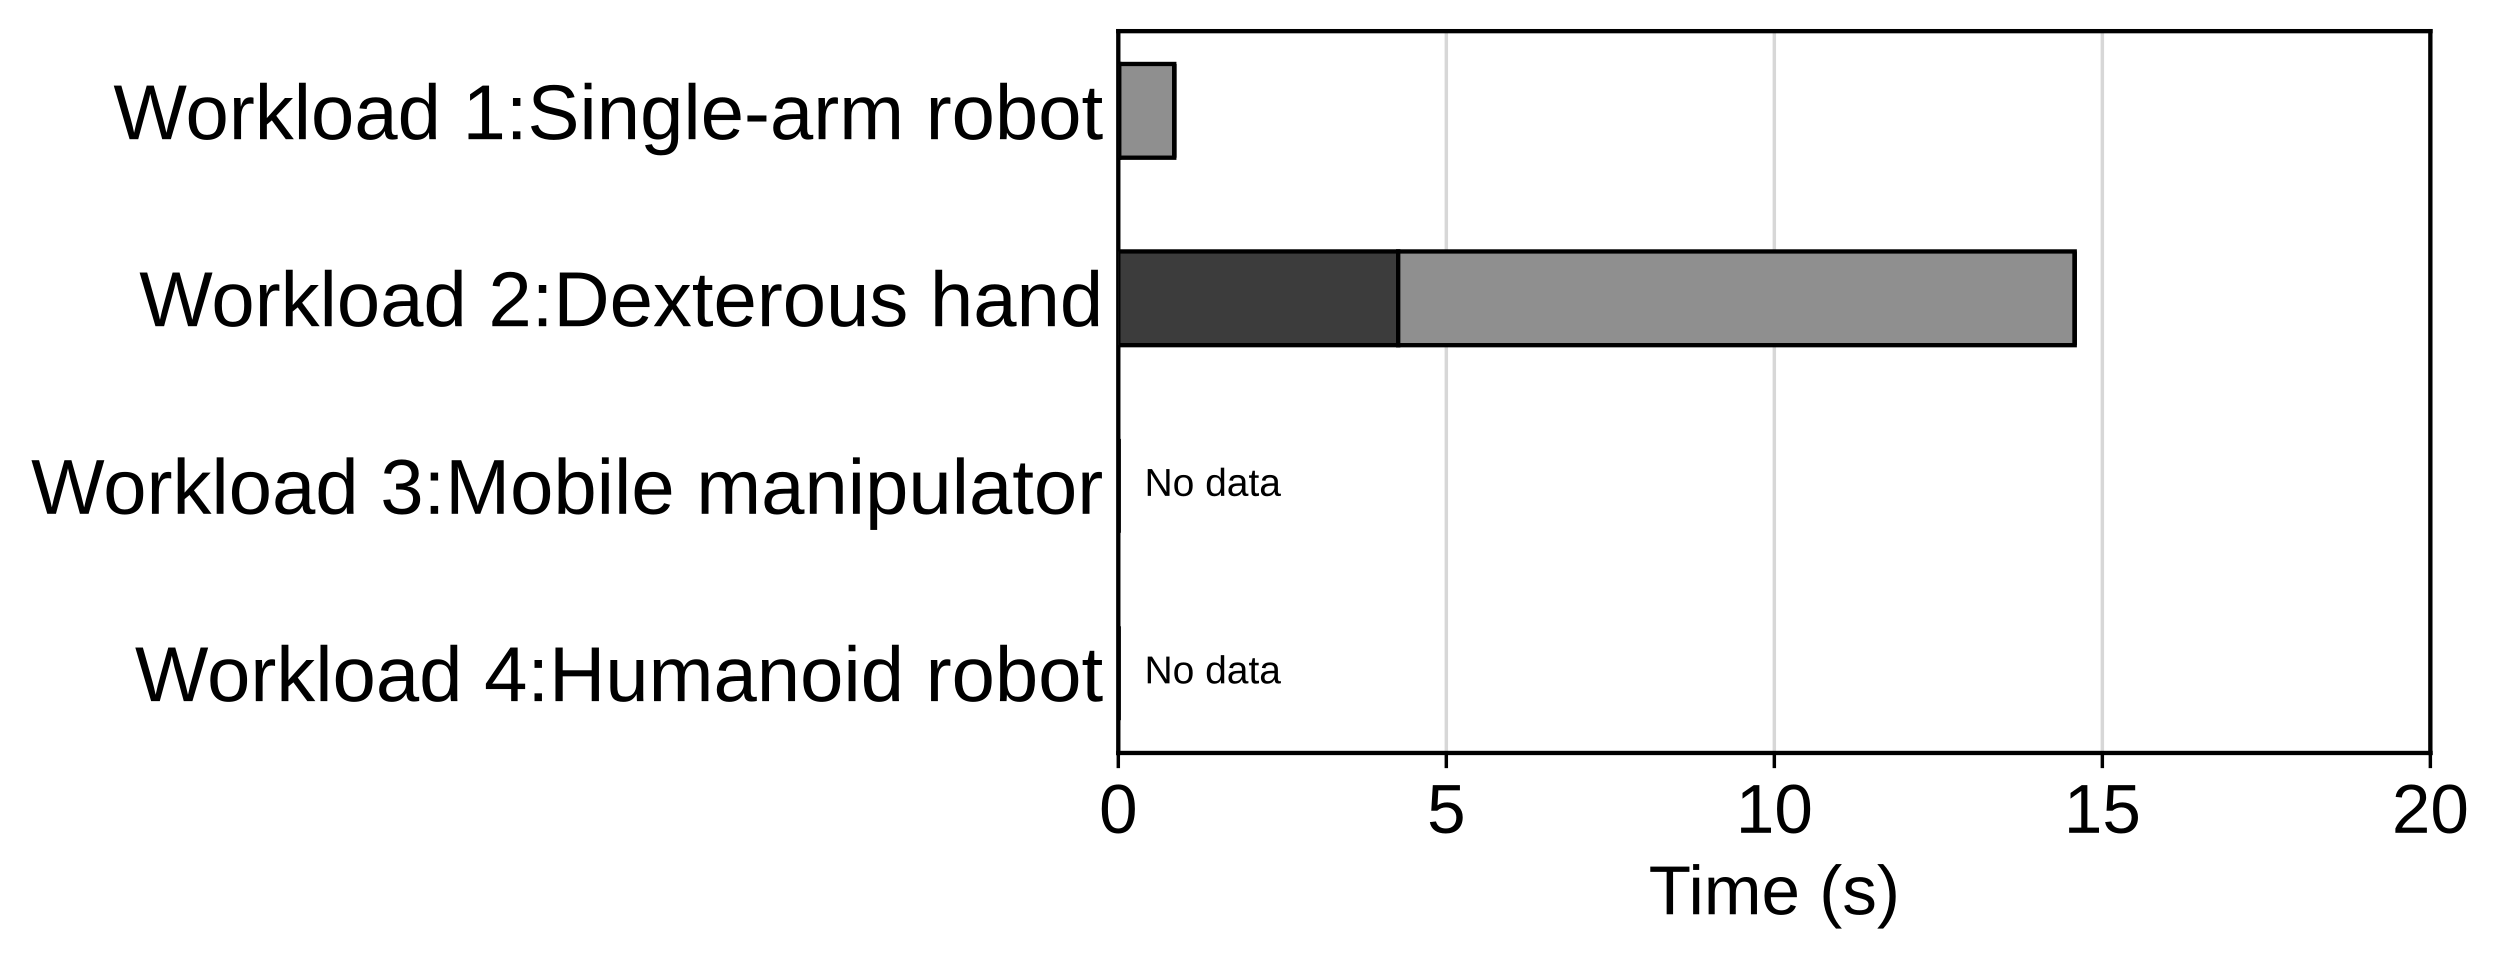
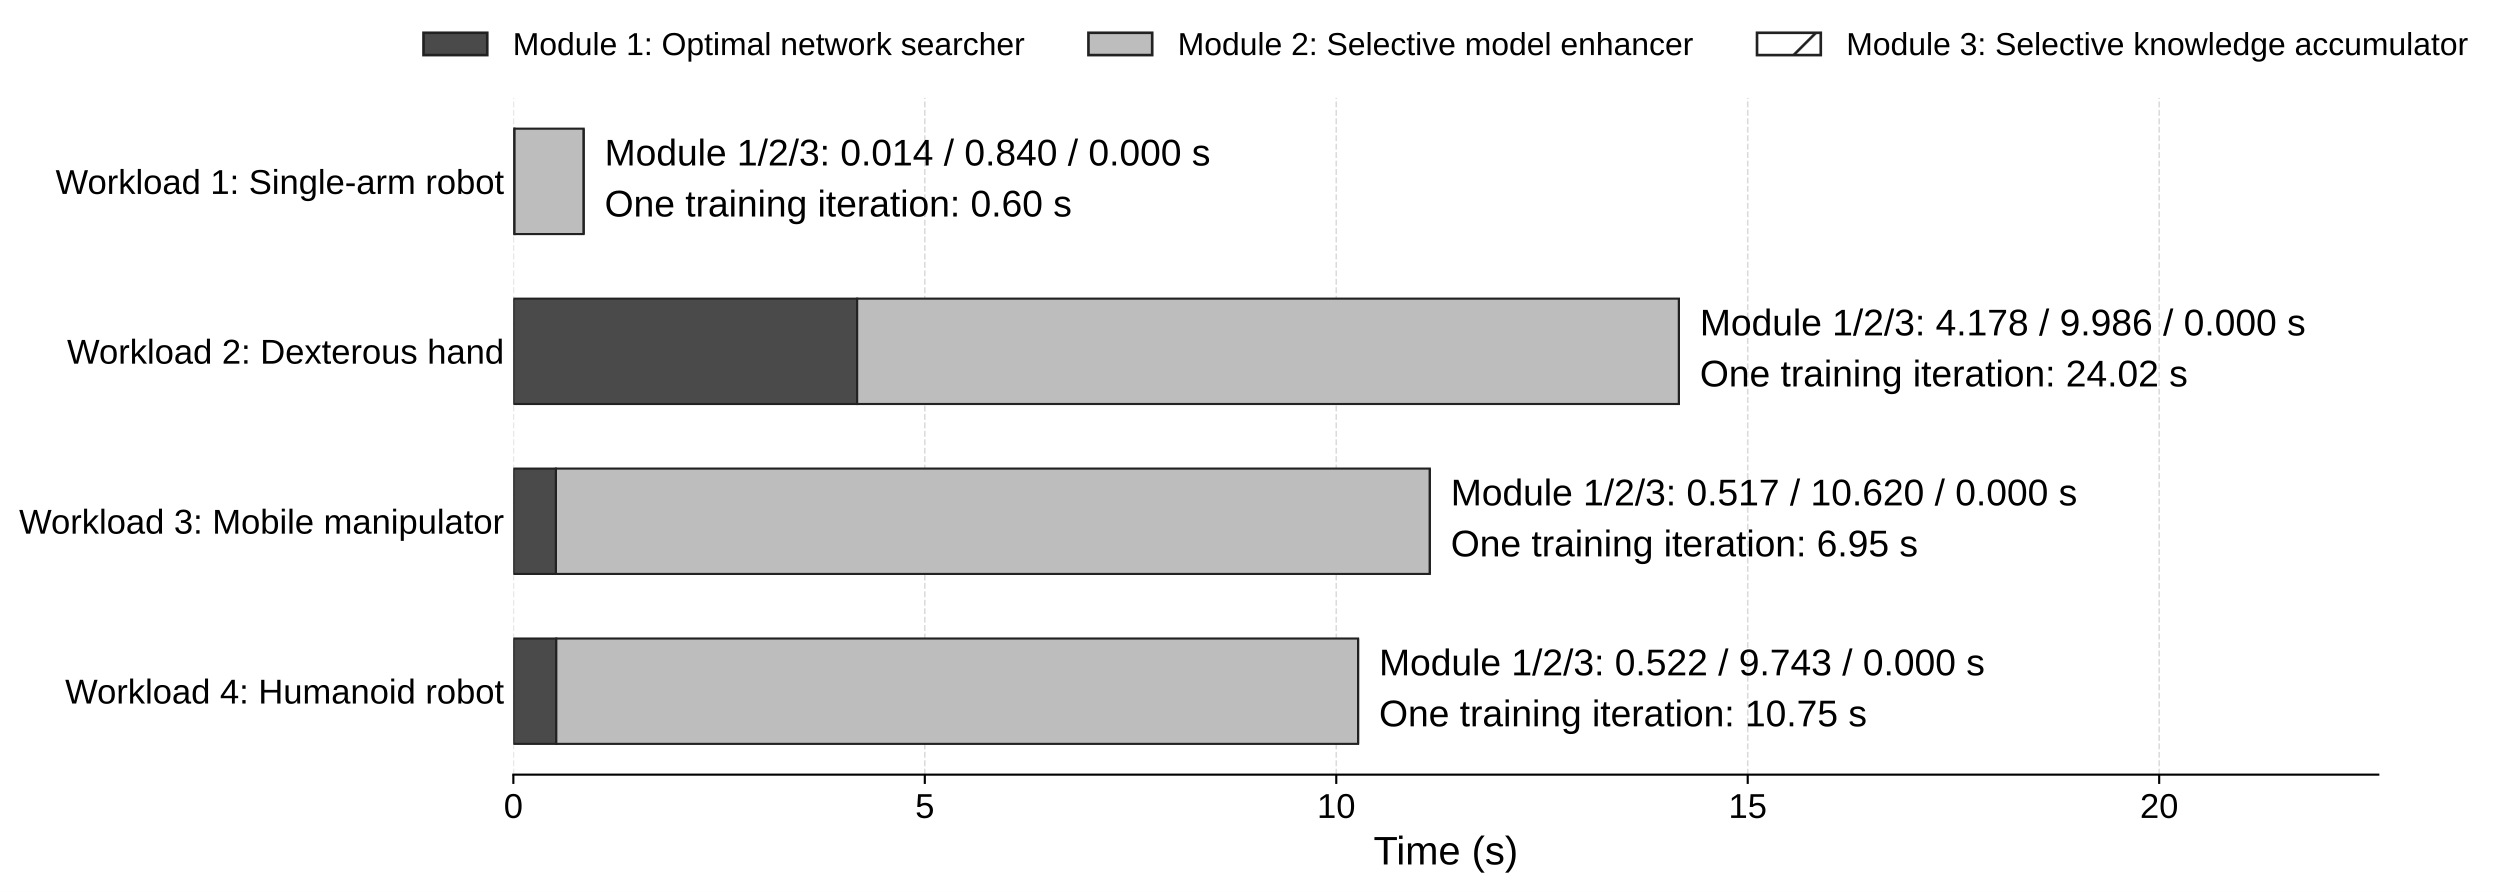
- <svg xmlns="http://www.w3.org/2000/svg" xmlns:xlink="http://www.w3.org/1999/xlink" width="577.847pt" height="221.887pt" viewBox="0 0 577.847 221.887" version="1.1">
+ <svg xmlns="http://www.w3.org/2000/svg" xmlns:xlink="http://www.w3.org/1999/xlink" width="941.193pt" height="335.8pt" viewBox="0 0 941.193 335.8" version="1.1">
  <defs>
    <style type="text/css">*{stroke-linejoin: round; stroke-linecap: butt}</style>
  </defs>
  <g id="figure_1">
    <g id="patch_1">
-       <path d="M 0 221.887  L 577.847 221.887  L 577.847 0  L 0 0  z " style="fill: #ffffff" />
+       <path d="M 0 335.8  L 941.193 335.8  L 941.193 0  L 0 0  z " style="fill: #ffffff" />
    </g>
    <g id="axes_1">
      <g id="patch_2">
-         <path d="M 258.484 174.04  L 561.749 174.04  L 561.749 7.2  L 258.484 7.2  z " style="fill: #ffffff" />
+         <path d="M 193.267 291.635  L 895.367 291.635  L 895.367 36.867  L 193.267 36.867  z " style="fill: #ffffff" />
      </g>
      <g id="matplotlib.axis_1">
        <g id="xtick_1">
          <g id="line2d_1">
-             <path d="M 258.484 174.04  L 258.484 7.2  " clip-path="url(#pb4b0f0ee0c)" style="fill: none; stroke: #b0b0b0; stroke-opacity: 0.5; stroke-width: 0.8; stroke-linecap: square" />
+             <path d="M 193.267 291.635  L 193.267 36.867  " clip-path="url(#pd7f3f0de8c)" style="fill: none; stroke-dasharray: 2.22,0.96; stroke-dashoffset: 0; stroke: #b0b0b0; stroke-opacity: 0.45; stroke-width: 0.6" />
          </g>
          <g id="line2d_2">
            <defs>
-               <path id="mf000697ca7" d="M 0 0  L 0 3.5  " style="stroke: #000000; stroke-width: 0.8" />
+               <path id="m58142392b1" d="M 0 0  L 0 3.5  " style="stroke: #000000; stroke-width: 0.8" />
            </defs>
            <g>
-               <use xlink:href="#mf000697ca7" x="258.484" y="174.04" style="stroke: #000000; stroke-width: 0.8" />
+               <use xlink:href="#m58142392b1" x="193.267" y="291.635" style="stroke: #000000; stroke-width: 0.8" />
            </g>
          </g>
          <g id="text_1">
-             <text style="font-size: 16px; font-family: 'Arial', 'DejaVu Sans', sans-serif; text-anchor: middle" x="258.484" y="192.493" transform="rotate(-0 258.4841 192.4925)">0</text>
+             <text style="font-size: 13px; font-family: 'Arial', 'DejaVu Sans', sans-serif; text-anchor: middle" x="193.267" y="307.94" transform="rotate(-0 193.2667 307.9399)">0</text>
          </g>
        </g>
        <g id="xtick_2">
          <g id="line2d_3">
-             <path d="M 334.3 174.04  L 334.3 7.2  " clip-path="url(#pb4b0f0ee0c)" style="fill: none; stroke: #b0b0b0; stroke-opacity: 0.5; stroke-width: 0.8; stroke-linecap: square" />
+             <path d="M 348.17 291.635  L 348.17 36.867  " clip-path="url(#pd7f3f0de8c)" style="fill: none; stroke-dasharray: 2.22,0.96; stroke-dashoffset: 0; stroke: #b0b0b0; stroke-opacity: 0.45; stroke-width: 0.6" />
          </g>
          <g id="line2d_4">
            <g>
-               <use xlink:href="#mf000697ca7" x="334.3" y="174.04" style="stroke: #000000; stroke-width: 0.8" />
+               <use xlink:href="#m58142392b1" x="348.17" y="291.635" style="stroke: #000000; stroke-width: 0.8" />
            </g>
          </g>
          <g id="text_2">
-             <text style="font-size: 16px; font-family: 'Arial', 'DejaVu Sans', sans-serif; text-anchor: middle" x="334.3" y="192.493" transform="rotate(-0 334.3003 192.4925)">5</text>
+             <text style="font-size: 13px; font-family: 'Arial', 'DejaVu Sans', sans-serif; text-anchor: middle" x="348.17" y="307.94" transform="rotate(-0 348.1701 307.9399)">5</text>
          </g>
        </g>
        <g id="xtick_3">
          <g id="line2d_5">
-             <path d="M 410.117 174.04  L 410.117 7.2  " clip-path="url(#pb4b0f0ee0c)" style="fill: none; stroke: #b0b0b0; stroke-opacity: 0.5; stroke-width: 0.8; stroke-linecap: square" />
+             <path d="M 503.074 291.635  L 503.074 36.867  " clip-path="url(#pd7f3f0de8c)" style="fill: none; stroke-dasharray: 2.22,0.96; stroke-dashoffset: 0; stroke: #b0b0b0; stroke-opacity: 0.45; stroke-width: 0.6" />
          </g>
          <g id="line2d_6">
            <g>
-               <use xlink:href="#mf000697ca7" x="410.117" y="174.04" style="stroke: #000000; stroke-width: 0.8" />
+               <use xlink:href="#m58142392b1" x="503.074" y="291.635" style="stroke: #000000; stroke-width: 0.8" />
            </g>
          </g>
          <g id="text_3">
-             <text style="font-size: 16px; font-family: 'Arial', 'DejaVu Sans', sans-serif; text-anchor: middle" x="410.117" y="192.493" transform="rotate(-0 410.1166 192.4925)">10</text>
+             <text style="font-size: 13px; font-family: 'Arial', 'DejaVu Sans', sans-serif; text-anchor: middle" x="503.074" y="307.94" transform="rotate(-0 503.0735 307.9399)">10</text>
          </g>
        </g>
        <g id="xtick_4">
          <g id="line2d_7">
-             <path d="M 485.933 174.04  L 485.933 7.2  " clip-path="url(#pb4b0f0ee0c)" style="fill: none; stroke: #b0b0b0; stroke-opacity: 0.5; stroke-width: 0.8; stroke-linecap: square" />
+             <path d="M 657.977 291.635  L 657.977 36.867  " clip-path="url(#pd7f3f0de8c)" style="fill: none; stroke-dasharray: 2.22,0.96; stroke-dashoffset: 0; stroke: #b0b0b0; stroke-opacity: 0.45; stroke-width: 0.6" />
          </g>
          <g id="line2d_8">
            <g>
-               <use xlink:href="#mf000697ca7" x="485.933" y="174.04" style="stroke: #000000; stroke-width: 0.8" />
+               <use xlink:href="#m58142392b1" x="657.977" y="291.635" style="stroke: #000000; stroke-width: 0.8" />
            </g>
          </g>
          <g id="text_4">
-             <text style="font-size: 16px; font-family: 'Arial', 'DejaVu Sans', sans-serif; text-anchor: middle" x="485.933" y="192.493" transform="rotate(-0 485.9328 192.4925)">15</text>
+             <text style="font-size: 13px; font-family: 'Arial', 'DejaVu Sans', sans-serif; text-anchor: middle" x="657.977" y="307.94" transform="rotate(-0 657.9769 307.9399)">15</text>
          </g>
        </g>
        <g id="xtick_5">
          <g id="line2d_9">
-             <path d="M 561.749 174.04  L 561.749 7.2  " clip-path="url(#pb4b0f0ee0c)" style="fill: none; stroke: #b0b0b0; stroke-opacity: 0.5; stroke-width: 0.8; stroke-linecap: square" />
+             <path d="M 812.88 291.635  L 812.88 36.867  " clip-path="url(#pd7f3f0de8c)" style="fill: none; stroke-dasharray: 2.22,0.96; stroke-dashoffset: 0; stroke: #b0b0b0; stroke-opacity: 0.45; stroke-width: 0.6" />
          </g>
          <g id="line2d_10">
            <g>
-               <use xlink:href="#mf000697ca7" x="561.749" y="174.04" style="stroke: #000000; stroke-width: 0.8" />
+               <use xlink:href="#m58142392b1" x="812.88" y="291.635" style="stroke: #000000; stroke-width: 0.8" />
            </g>
          </g>
          <g id="text_5">
-             <text style="font-size: 16px; font-family: 'Arial', 'DejaVu Sans', sans-serif; text-anchor: middle" x="561.749" y="192.493" transform="rotate(-0 561.7491 192.4925)">20</text>
+             <text style="font-size: 13px; font-family: 'Arial', 'DejaVu Sans', sans-serif; text-anchor: middle" x="812.88" y="307.94" transform="rotate(-0 812.8803 307.9399)">20</text>
          </g>
        </g>
        <g id="text_6">
-           <text style="font-size: 16px; font-family: 'Arial', 'DejaVu Sans', sans-serif; text-anchor: middle" x="410.117" y="211.32" transform="rotate(-0 410.1166 211.32)">Time (s)</text>
+           <text style="font-size: 15px; font-family: 'Arial', 'DejaVu Sans', sans-serif; text-anchor: middle" x="544.317" y="325.443" transform="rotate(-0 544.3167 325.4432)">Time (s)</text>
        </g>
      </g>
      <g id="matplotlib.axis_2">
        <g id="ytick_1">
          <g id="line2d_11" />
          <g id="text_7">
-             <text style="font-size: 18px; font-family: 'Arial', 'DejaVu Sans', sans-serif; text-anchor: end" x="254.984" y="32.169" transform="rotate(-0 254.9841 32.16912)">Workload 1:Single-arm robot</text>
+             <text style="font-size: 13px; font-family: 'Arial', 'DejaVu Sans', sans-serif; text-anchor: end" x="189.767" y="73.013" transform="rotate(-0 189.7667 73.01328)">Workload 1: Single-arm robot</text>
          </g>
        </g>
        <g id="ytick_2">
          <g id="line2d_12" />
          <g id="text_8">
-             <text style="font-size: 18px; font-family: 'Arial', 'DejaVu Sans', sans-serif; text-anchor: end" x="254.984" y="75.394" transform="rotate(-0 254.9841 75.3945)">Workload 2:Dexterous hand</text>
+             <text style="font-size: 13px; font-family: 'Arial', 'DejaVu Sans', sans-serif; text-anchor: end" x="189.767" y="136.914" transform="rotate(-0 189.7667 136.9138)">Workload 2: Dexterous hand</text>
          </g>
        </g>
        <g id="ytick_3">
          <g id="line2d_13" />
          <g id="text_9">
-             <text style="font-size: 18px; font-family: 'Arial', 'DejaVu Sans', sans-serif; text-anchor: end" x="254.984" y="118.756" transform="rotate(-0 254.9841 118.7563)">Workload 3:Mobile manipulator</text>
+             <text style="font-size: 13px; font-family: 'Arial', 'DejaVu Sans', sans-serif; text-anchor: end" x="189.767" y="200.913" transform="rotate(-0 189.7667 200.9129)">Workload 3: Mobile manipulator</text>
          </g>
        </g>
        <g id="ytick_4">
          <g id="line2d_14" />
          <g id="text_10">
-             <text style="font-size: 18px; font-family: 'Arial', 'DejaVu Sans', sans-serif; text-anchor: end" x="254.984" y="162.065" transform="rotate(-0 254.9841 162.0646)">Workload 4:Humanoid robot</text>
+             <text style="font-size: 13px; font-family: 'Arial', 'DejaVu Sans', sans-serif; text-anchor: end" x="189.767" y="264.873" transform="rotate(-0 189.7667 264.8733)">Workload 4: Humanoid robot</text>
          </g>
        </g>
      </g>
      <g id="patch_3">
-         <path d="M 258.484 174.04  L 258.484 7.2  " style="fill: none; stroke: #000000; stroke-linejoin: miter; stroke-linecap: square" />
+         <path d="M 193.267 48.448  L 193.715 48.448  L 193.715 88.115  L 193.267 88.115  z " clip-path="url(#pd7f3f0de8c)" style="fill: #4a4a4a; stroke: #222222; stroke-width: 0.8; stroke-linejoin: miter" />
      </g>
      <g id="patch_4">
-         <path d="M 561.749 174.04  L 561.749 7.2  " style="fill: none; stroke: #000000; stroke-linejoin: miter; stroke-linecap: square" />
+         <path d="M 193.267 112.428  L 322.703 112.428  L 322.703 152.095  L 193.267 152.095  z " clip-path="url(#pd7f3f0de8c)" style="fill: #4a4a4a; stroke: #222222; stroke-width: 0.8; stroke-linejoin: miter" />
      </g>
      <g id="patch_5">
-         <path d="M 258.484 174.04  L 561.749 174.04  " style="fill: none; stroke: #000000; stroke-linejoin: miter; stroke-linecap: square" />
+         <path d="M 193.267 176.407  L 209.295 176.407  L 209.295 216.075  L 193.267 216.075  z " clip-path="url(#pd7f3f0de8c)" style="fill: #4a4a4a; stroke: #222222; stroke-width: 0.8; stroke-linejoin: miter" />
      </g>
      <g id="patch_6">
-         <path d="M 258.484 7.2  L 561.749 7.2  " style="fill: none; stroke: #000000; stroke-linejoin: miter; stroke-linecap: square" />
+         <path d="M 193.267 240.387  L 209.437 240.387  L 209.437 280.054  L 193.267 280.054  z " clip-path="url(#pd7f3f0de8c)" style="fill: #4a4a4a; stroke: #222222; stroke-width: 0.8; stroke-linejoin: miter" />
+       </g>
+       <g id="patch_7">
+         <path d="M 193.715 48.448  L 219.737 48.448  L 219.737 88.115  L 193.715 88.115  z " clip-path="url(#pd7f3f0de8c)" style="fill: #bdbdbd; stroke: #222222; stroke-width: 0.8; stroke-linejoin: miter" />
+       </g>
+       <g id="patch_8">
+         <path d="M 322.703 112.428  L 632.079 112.428  L 632.079 152.095  L 322.703 152.095  z " clip-path="url(#pd7f3f0de8c)" style="fill: #bdbdbd; stroke: #222222; stroke-width: 0.8; stroke-linejoin: miter" />
+       </g>
+       <g id="patch_9">
+         <path d="M 209.295 176.407  L 538.296 176.407  L 538.296 216.075  L 209.295 216.075  z " clip-path="url(#pd7f3f0de8c)" style="fill: #bdbdbd; stroke: #222222; stroke-width: 0.8; stroke-linejoin: miter" />
+       </g>
+       <g id="patch_10">
+         <path d="M 209.437 240.387  L 511.292 240.387  L 511.292 280.054  L 209.437 280.054  z " clip-path="url(#pd7f3f0de8c)" style="fill: #bdbdbd; stroke: #222222; stroke-width: 0.8; stroke-linejoin: miter" />
+       </g>
+       <g id="patch_11">
+         <path d="M 219.737 48.448  L 219.737 48.448  L 219.737 88.115  L 219.737 88.115  z " clip-path="url(#pd7f3f0de8c)" style="fill: url(#h22832b27db); stroke: #222222; stroke-width: 0.8; stroke-linejoin: miter" />
+       </g>
+       <g id="patch_12">
+         <path d="M 632.079 112.428  L 632.079 112.428  L 632.079 152.095  L 632.079 152.095  z " clip-path="url(#pd7f3f0de8c)" style="fill: url(#h22832b27db); stroke: #222222; stroke-width: 0.8; stroke-linejoin: miter" />
+       </g>
+       <g id="patch_13">
+         <path d="M 538.296 176.407  L 538.296 176.407  L 538.296 216.075  L 538.296 216.075  z " clip-path="url(#pd7f3f0de8c)" style="fill: url(#h22832b27db); stroke: #222222; stroke-width: 0.8; stroke-linejoin: miter" />
+       </g>
+       <g id="patch_14">
+         <path d="M 511.292 240.387  L 511.292 240.387  L 511.292 280.054  L 511.292 280.054  z " clip-path="url(#pd7f3f0de8c)" style="fill: url(#h22832b27db); stroke: #222222; stroke-width: 0.8; stroke-linejoin: miter" />
+       </g>
+       <g id="patch_15">
+         <path d="M 193.267 291.635  L 895.367 291.635  " style="fill: none; stroke: #000000; stroke-width: 0.8; stroke-linejoin: miter; stroke-linecap: square" />
      </g>
      <g id="text_11">
-         <text style="font-size: 9px; font-family: 'Arial', 'DejaVu Sans', sans-serif; text-anchor: start" x="264.549" y="114.614" transform="rotate(-0 264.5494 114.6142)">No data</text>
+         <text style="font-size: 14px; font-family: 'Arial', 'DejaVu Sans', sans-serif; text-anchor: start" x="227.635" y="62.304" transform="rotate(-0 227.6355 62.30374)">Module 1/2/3: 0.014 / 0.840 / 0.000 s</text>
      </g>
      <g id="text_12">
-         <text style="font-size: 9px; font-family: 'Arial', 'DejaVu Sans', sans-serif; text-anchor: start" x="264.549" y="157.949" transform="rotate(-0 264.5494 157.9492)">No data</text>
-       </g>
-       <g id="patch_7">
-         <path d="M 258.484 14.784  L 258.706 14.784  L 258.706 36.451  L 258.484 36.451  z " clip-path="url(#pb4b0f0ee0c)" style="fill: #3c3c3c; stroke: #000000; stroke-linejoin: miter" />
-       </g>
-       <g id="patch_8">
-         <path d="M 258.484 58.119  L 323.178 58.119  L 323.178 79.786  L 258.484 79.786  z " clip-path="url(#pb4b0f0ee0c)" style="fill: #3c3c3c; stroke: #000000; stroke-linejoin: miter" />
-       </g>
-       <g id="patch_9">
-         <path d="M 258.484 101.454  L 258.484 101.454  L 258.484 123.121  L 258.484 123.121  z " clip-path="url(#pb4b0f0ee0c)" style="fill: #3c3c3c; stroke: #000000; stroke-linejoin: miter" />
-       </g>
-       <g id="patch_10">
-         <path d="M 258.484 144.789  L 258.484 144.789  L 258.484 166.456  L 258.484 166.456  z " clip-path="url(#pb4b0f0ee0c)" style="fill: #3c3c3c; stroke: #000000; stroke-linejoin: miter" />
-       </g>
-       <g id="patch_11">
-         <path d="M 258.706 14.784  L 271.418 14.784  L 271.418 36.451  L 258.706 36.451  z " clip-path="url(#pb4b0f0ee0c)" style="fill: #8f8f8f; stroke: #000000; stroke-linejoin: miter" />
-       </g>
-       <g id="patch_12">
-         <path d="M 323.178 58.119  L 479.546 58.119  L 479.546 79.786  L 323.178 79.786  z " clip-path="url(#pb4b0f0ee0c)" style="fill: #8f8f8f; stroke: #000000; stroke-linejoin: miter" />
-       </g>
-       <g id="patch_13">
-         <path d="M 258.484 101.454  L 258.484 101.454  L 258.484 123.121  L 258.484 123.121  z " clip-path="url(#pb4b0f0ee0c)" style="fill: #8f8f8f; stroke: #000000; stroke-linejoin: miter" />
-       </g>
-       <g id="patch_14">
-         <path d="M 258.484 144.789  L 258.484 144.789  L 258.484 166.456  L 258.484 166.456  z " clip-path="url(#pb4b0f0ee0c)" style="fill: #8f8f8f; stroke: #000000; stroke-linejoin: miter" />
-       </g>
-       <g id="patch_15">
-         <path d="M 271.418 14.784  L 271.418 14.784  L 271.418 36.451  L 271.418 36.451  z " clip-path="url(#pb4b0f0ee0c)" style="fill: url(#h8334924fe1); stroke: #000000; stroke-linejoin: miter" />
-       </g>
-       <g id="patch_16">
-         <path d="M 479.546 58.119  L 479.546 58.119  L 479.546 79.786  L 479.546 79.786  z " clip-path="url(#pb4b0f0ee0c)" style="fill: url(#h8334924fe1); stroke: #000000; stroke-linejoin: miter" />
-       </g>
-       <g id="patch_17">
-         <path d="M 258.484 101.454  L 258.484 101.454  L 258.484 123.121  L 258.484 123.121  z " clip-path="url(#pb4b0f0ee0c)" style="fill: url(#h8334924fe1); stroke: #000000; stroke-linejoin: miter" />
-       </g>
-       <g id="patch_18">
-         <path d="M 258.484 144.789  L 258.484 144.789  L 258.484 166.456  L 258.484 166.456  z " clip-path="url(#pb4b0f0ee0c)" style="fill: url(#h8334924fe1); stroke: #000000; stroke-linejoin: miter" />
+         <text style="font-size: 14px; font-family: 'Arial', 'DejaVu Sans', sans-serif; text-anchor: start" x="227.635" y="81.505" transform="rotate(-0 227.6355 81.50532)">One training iteration: 0.60 s</text>
+       </g>
+       <g id="text_13">
+         <text style="font-size: 14px; font-family: 'Arial', 'DejaVu Sans', sans-serif; text-anchor: start" x="639.978" y="126.283" transform="rotate(-0 639.9778 126.2835)">Module 1/2/3: 4.178 / 9.986 / 0.000 s</text>
+       </g>
+       <g id="text_14">
+         <text style="font-size: 14px; font-family: 'Arial', 'DejaVu Sans', sans-serif; text-anchor: start" x="639.978" y="145.485" transform="rotate(-0 639.9778 145.4851)">One training iteration: 24.02 s</text>
+       </g>
+       <g id="text_15">
+         <text style="font-size: 14px; font-family: 'Arial', 'DejaVu Sans', sans-serif; text-anchor: start" x="546.195" y="190.263" transform="rotate(-0 546.1946 190.2632)">Module 1/2/3: 0.517 / 10.620 / 0.000 s</text>
+       </g>
+       <g id="text_16">
+         <text style="font-size: 14px; font-family: 'Arial', 'DejaVu Sans', sans-serif; text-anchor: start" x="546.195" y="209.465" transform="rotate(-0 546.1946 209.4648)">One training iteration: 6.95 s</text>
+       </g>
+       <g id="text_17">
+         <text style="font-size: 14px; font-family: 'Arial', 'DejaVu Sans', sans-serif; text-anchor: start" x="519.191" y="254.243" transform="rotate(-0 519.1905 254.243)">Module 1/2/3: 0.522 / 9.743 / 0.000 s</text>
+       </g>
+       <g id="text_18">
+         <text style="font-size: 14px; font-family: 'Arial', 'DejaVu Sans', sans-serif; text-anchor: start" x="519.191" y="273.445" transform="rotate(-0 519.1905 273.4446)">One training iteration: 10.75 s</text>
+       </g>
+       <g id="legend_1">
+         <g id="patch_16">
+           <path d="M 159.44 20.743  L 183.44 20.743  L 183.44 12.343  L 159.44 12.343  z " style="fill: #4a4a4a; stroke: #222222; stroke-linejoin: miter" />
+         </g>
+         <g id="text_19">
+           <text style="font-size: 12px; font-family: 'Arial', 'DejaVu Sans', sans-serif; text-anchor: start" x="193.04" y="20.743" transform="rotate(-0 193.0402 20.74312)">Module 1: Optimal network searcher</text>
+         </g>
+         <g id="patch_17">
+           <path d="M 409.777 20.743  L 433.777 20.743  L 433.777 12.343  L 409.777 12.343  z " style="fill: #bdbdbd; stroke: #222222; stroke-linejoin: miter" />
+         </g>
+         <g id="text_20">
+           <text style="font-size: 12px; font-family: 'Arial', 'DejaVu Sans', sans-serif; text-anchor: start" x="443.377" y="20.743" transform="rotate(-0 443.377 20.74312)">Module 2: Selective model enhancer</text>
+         </g>
+         <g id="patch_18">
+           <path d="M 661.479 20.743  L 685.479 20.743  L 685.479 12.343  L 661.479 12.343  z " style="fill: url(#h22832b27db); stroke: #222222; stroke-linejoin: miter" />
+         </g>
+         <g id="text_21">
+           <text style="font-size: 12px; font-family: 'Arial', 'DejaVu Sans', sans-serif; text-anchor: start" x="695.079" y="20.743" transform="rotate(-0 695.0789 20.74312)">Module 3: Selective knowledge accumulator</text>
+         </g>
      </g>
    </g>
  </g>
  <defs>
-     <clipPath id="pb4b0f0ee0c">
-       <rect x="258.484" y="7.2" width="303.265" height="166.84" />
+     <clipPath id="pd7f3f0de8c">
+       <rect x="193.267" y="36.867" width="702.1" height="254.767" />
    </clipPath>
  </defs>
  <defs>
-     <pattern id="h8334924fe1" patternUnits="userSpaceOnUse" x="0" y="0" width="72" height="72">
-       <rect x="0" y="0" width="73" height="73" fill="#d6d6d6" />
-       <path d="M -36 36  L 36 -36  M -24 48  L 48 -24  M -12 60  L 60 -12  M 0 72  L 72 0  M 12 84  L 84 12  M 24 96  L 96 24  M 36 108  L 108 36  " style="fill: #000000; stroke: #000000; stroke-width: 1.0; stroke-linecap: butt; stroke-linejoin: miter" />
+     <pattern id="h22832b27db" patternUnits="userSpaceOnUse" x="0" y="0" width="72" height="72">
+       <rect x="0" y="0" width="73" height="73" fill="#ffffff" />
+       <path d="M -36 36  L 36 -36  M -24 48  L 48 -24  M -12 60  L 60 -12  M 0 72  L 72 0  M 12 84  L 84 12  M 24 96  L 96 24  M 36 108  L 108 36  " style="fill: #222222; stroke: #222222; stroke-width: 1.0; stroke-linecap: butt; stroke-linejoin: miter" />
    </pattern>
  </defs>
</svg>
